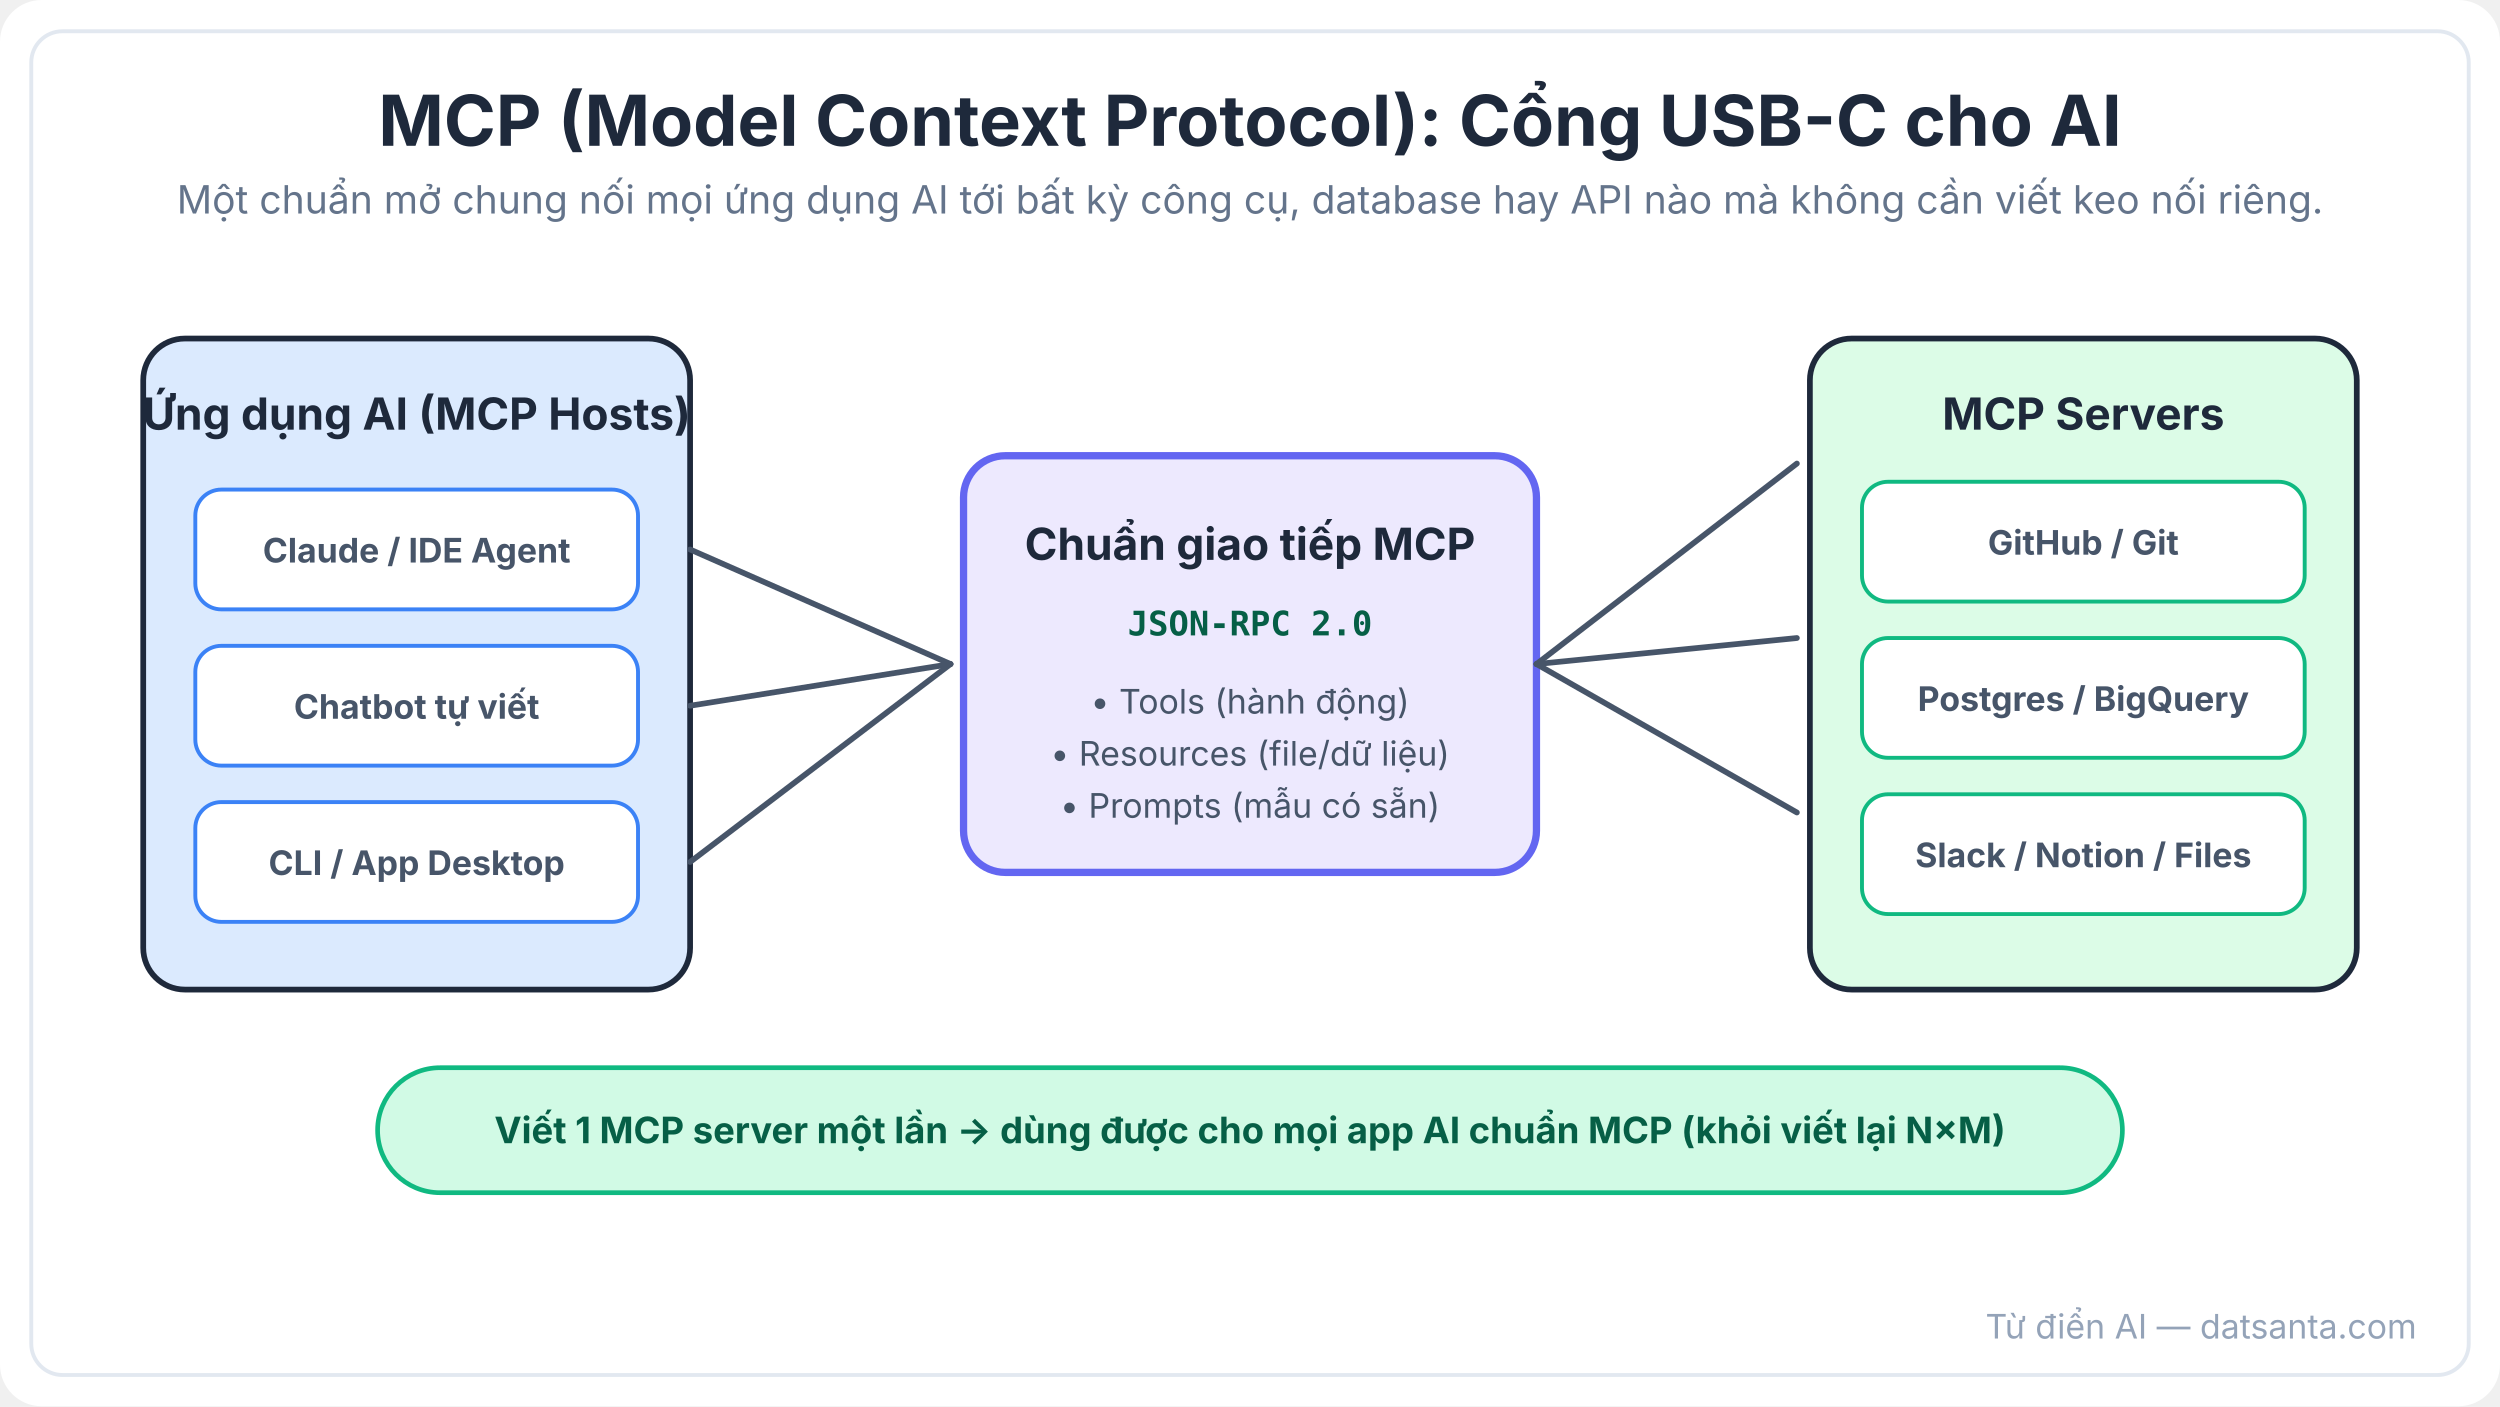
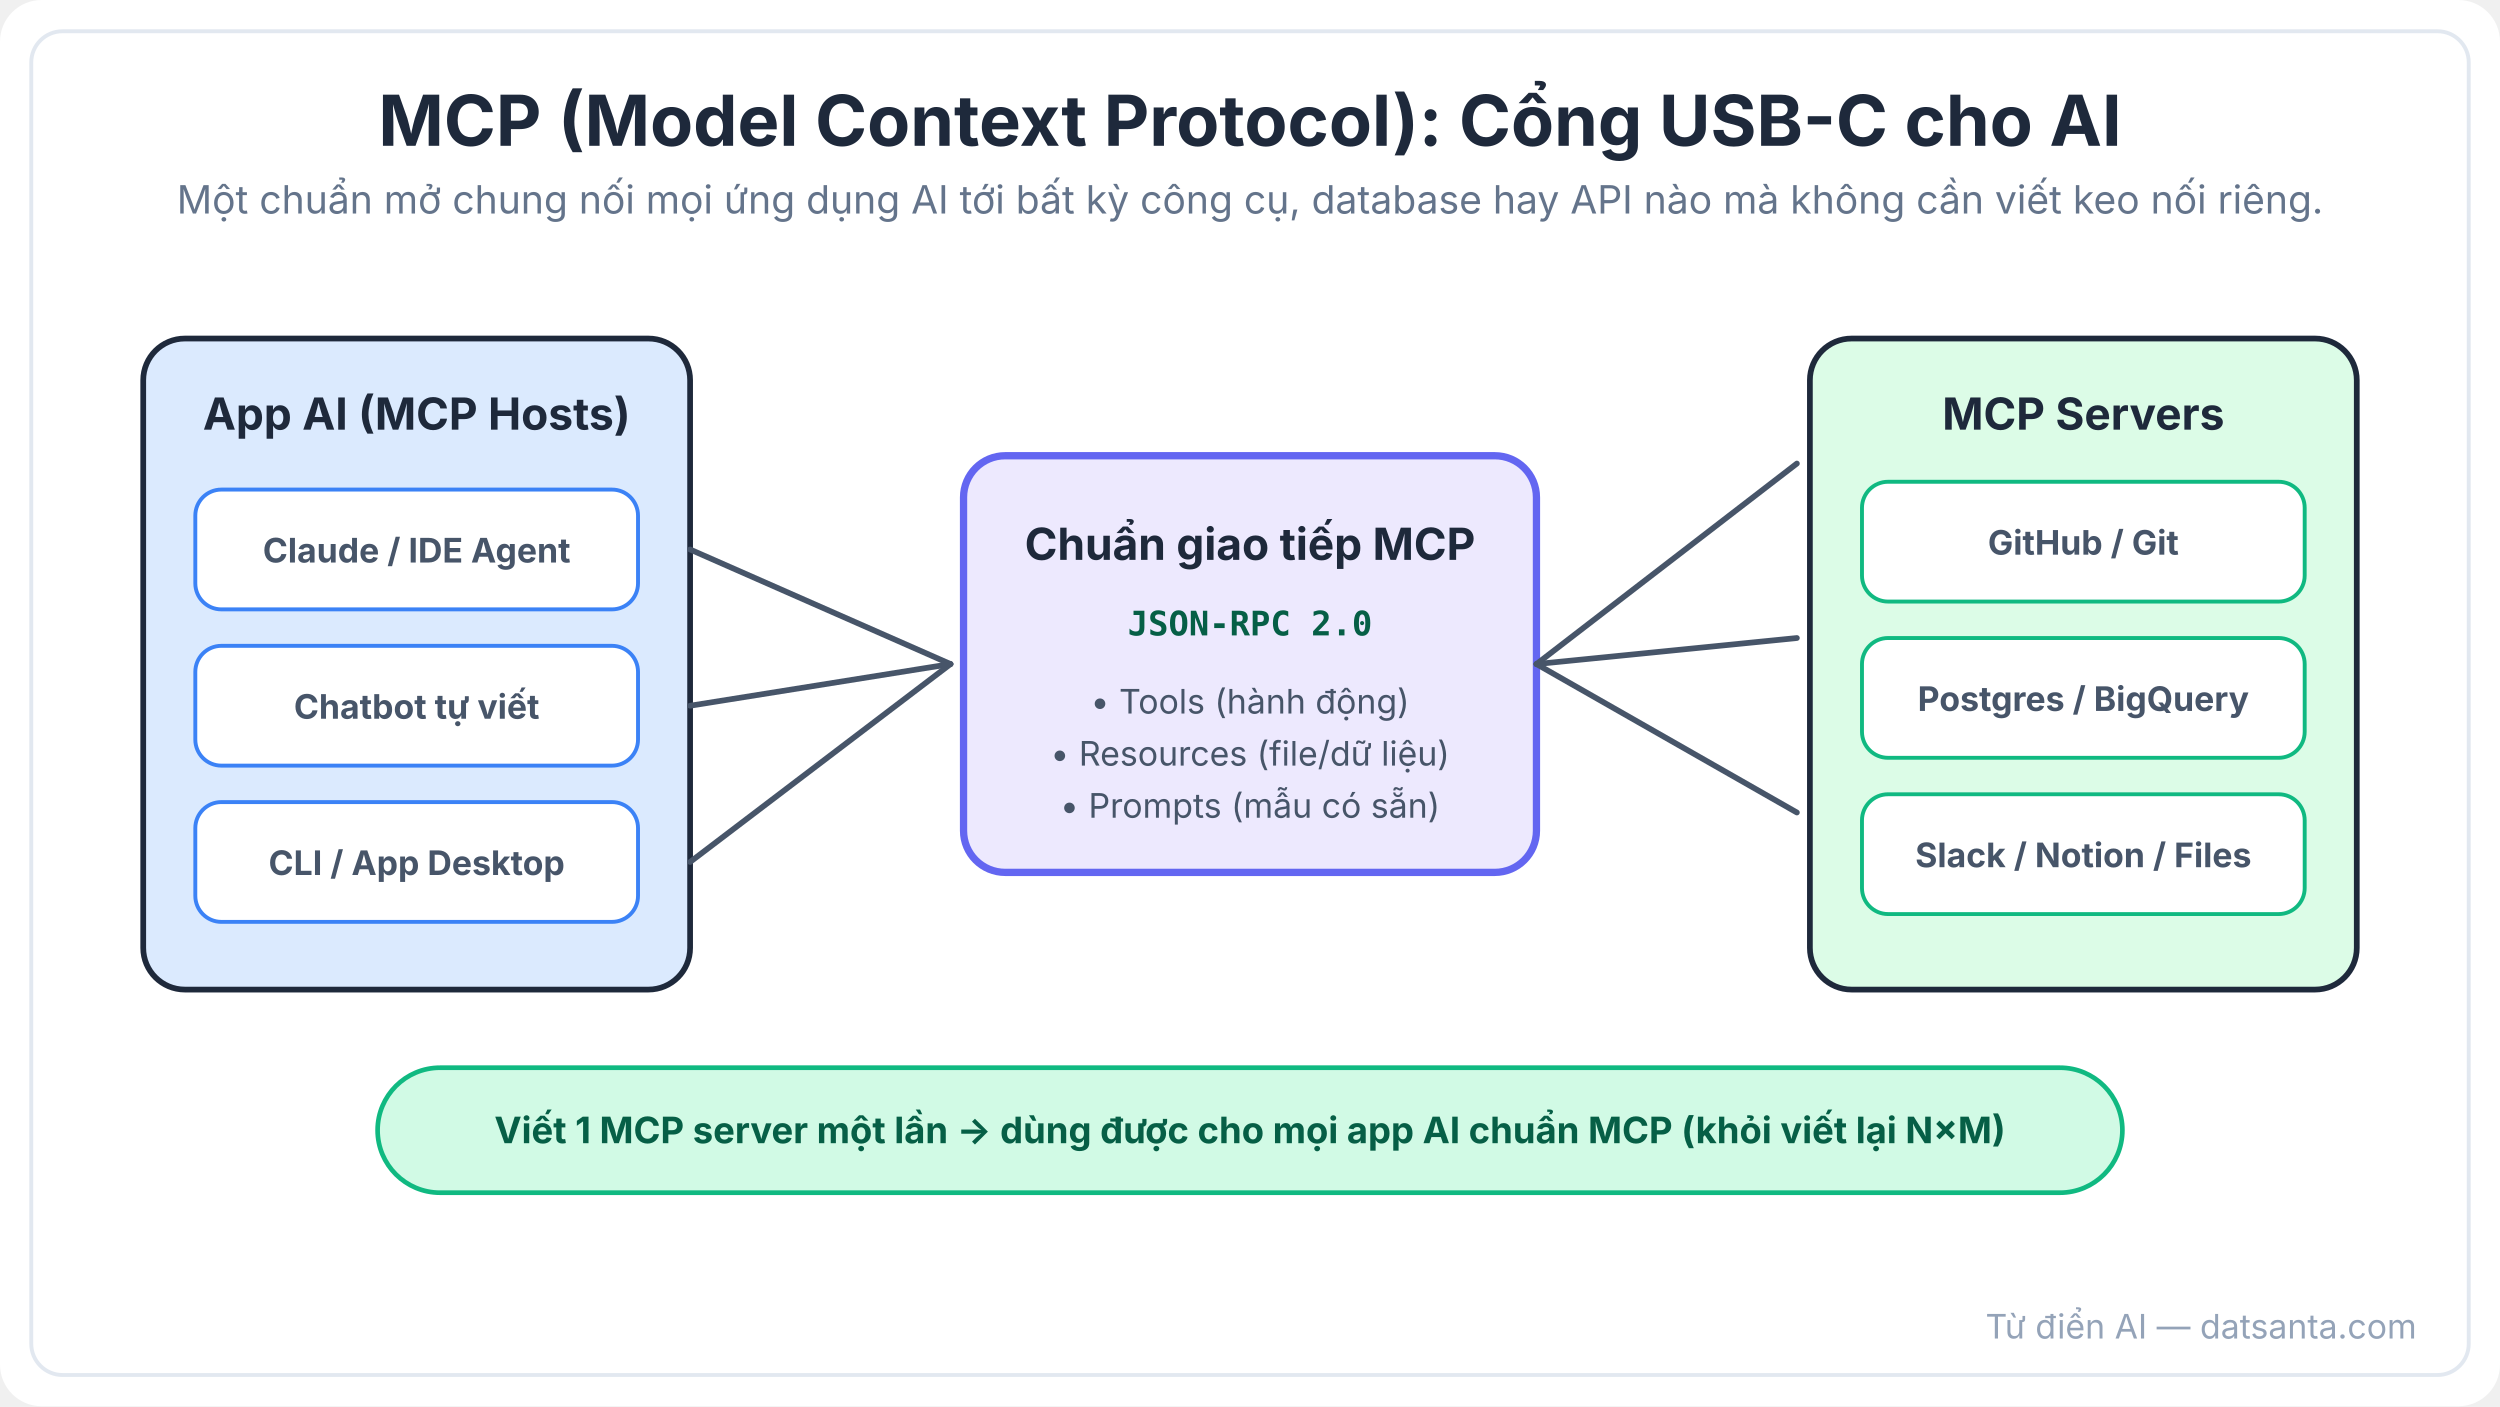
<svg xmlns="http://www.w3.org/2000/svg" viewBox="0 0 960 540" width="960" height="540" role="img" aria-label="Chuẩn kết nối MCP Model Context Protocol">
  <defs>
    <style>
      .bg { fill: #ffffff; }
      .title { font-family: "Virgil", "Segoe Print", system-ui, -apple-system, sans-serif; font-size: 27px; font-weight: 700; fill: #1e293b; }
      .subtitle { font-family: system-ui, -apple-system, sans-serif; font-size: 15px; fill: #64748b; }
      .box-title { font-family: system-ui, -apple-system, sans-serif; font-size: 17px; font-weight: 700; fill: #1e293b; }
      .box-sub { font-family: system-ui, -apple-system, sans-serif; font-size: 13px; fill: #475569; }
      .mono { font-family: ui-monospace, SFMono-Regular, Menlo, monospace; font-size: 13px; font-weight: 700; fill: #065f46; }
      .badge { font-family: system-ui, -apple-system, sans-serif; font-size: 14px; font-weight: 700; fill: #065f46; }
      .footer { font-family: system-ui, -apple-system, sans-serif; font-size: 13px; fill: #94a3b8; }
      .stroke-main { stroke: #1e293b; stroke-width: 2.2; stroke-linecap: round; stroke-linejoin: round; }
      .arrow { stroke: #475569; stroke-width: 2.2; fill: none; stroke-linecap: round; stroke-linejoin: round; }
    </style>
  </defs>
  <rect class="bg" x="0" y="0" width="960" height="540" rx="16" />
  <rect x="12" y="12" width="936" height="516" rx="12" fill="none" stroke="#e2e8f0" stroke-width="1.5" />
  <text class="title" x="480" y="56" text-anchor="middle">MCP (Model Context Protocol): Cổng USB-C cho AI</text>
  <text class="subtitle" x="480" y="82" text-anchor="middle">Một chuẩn mở chung nối mọi ứng dụng AI tới bất kỳ công cụ, database hay API nào mà không cần viết keo nối riêng.</text>
  <rect x="55" y="130" width="210" height="250" rx="16" fill="#dbeafe" class="stroke-main" />
-   <text class="box-title" x="160" y="165" text-anchor="middle">Ứng dụng AI (MCP Hosts)</text>
+   <text class="box-title" x="160" y="165" text-anchor="middle">App AI (MCP Hosts)</text>
  <rect x="75" y="188" width="170" height="46" rx="10" fill="#ffffff" stroke="#3b82f6" stroke-width="1.5" />
  <text class="box-sub" x="160" y="216" text-anchor="middle" font-weight="700">Claude / IDE Agent</text>
  <rect x="75" y="248" width="170" height="46" rx="10" fill="#ffffff" stroke="#3b82f6" stroke-width="1.5" />
  <text class="box-sub" x="160" y="276" text-anchor="middle" font-weight="700">Chatbot tự viết</text>
  <rect x="75" y="308" width="170" height="46" rx="10" fill="#ffffff" stroke="#3b82f6" stroke-width="1.5" />
  <text class="box-sub" x="160" y="336" text-anchor="middle" font-weight="700">CLI / App Desktop</text>
  <line class="arrow" x1="265" y1="211" x2="365" y2="255" />
  <line class="arrow" x1="265" y1="271" x2="365" y2="255" />
  <line class="arrow" x1="265" y1="331" x2="365" y2="255" />
  <rect x="370" y="175" width="220" height="160" rx="16" fill="#ede9fe" stroke="#6366f1" stroke-width="2.8" />
  <text class="box-title" x="480" y="215" text-anchor="middle">Chuẩn giao tiếp MCP</text>
  <text class="mono" x="480" y="244" text-anchor="middle">JSON-RPC 2.0</text>
  <text class="box-sub" x="480" y="274" text-anchor="middle">• Tools (hành động)</text>
  <text class="box-sub" x="480" y="294" text-anchor="middle">• Resources (file/dữ liệu)</text>
  <text class="box-sub" x="480" y="314" text-anchor="middle">• Prompts (mẫu có sẵn)</text>
  <line class="arrow" x1="590" y1="255" x2="690" y2="178" />
  <line class="arrow" x1="590" y1="255" x2="690" y2="245" />
  <line class="arrow" x1="590" y1="255" x2="690" y2="312" />
  <rect x="695" y="130" width="210" height="250" rx="16" fill="#dcfce7" class="stroke-main" />
  <text class="box-title" x="800" y="165" text-anchor="middle">MCP Servers</text>
  <rect x="715" y="185" width="170" height="46" rx="10" fill="#ffffff" stroke="#10b981" stroke-width="1.5" />
  <text class="box-sub" x="800" y="213" text-anchor="middle" font-weight="700">GitHub / Git</text>
  <rect x="715" y="245" width="170" height="46" rx="10" fill="#ffffff" stroke="#10b981" stroke-width="1.5" />
  <text class="box-sub" x="800" y="273" text-anchor="middle" font-weight="700">Postgres / BigQuery</text>
  <rect x="715" y="305" width="170" height="46" rx="10" fill="#ffffff" stroke="#10b981" stroke-width="1.5" />
  <text class="box-sub" x="800" y="333" text-anchor="middle" font-weight="700">Slack / Notion / Files</text>
  <rect x="145" y="410" width="670" height="48" rx="24" fill="#d1fae5" stroke="#10b981" stroke-width="1.8" />
  <text class="badge" x="480" y="439" text-anchor="middle">Viết 1 MCP server một lần → dùng được cho mọi app AI chuẩn MCP (khỏi viết lại N×M)</text>
  <text class="footer" x="928" y="514" text-anchor="end">Từ điển AI — datsanta.com</text>
</svg>
